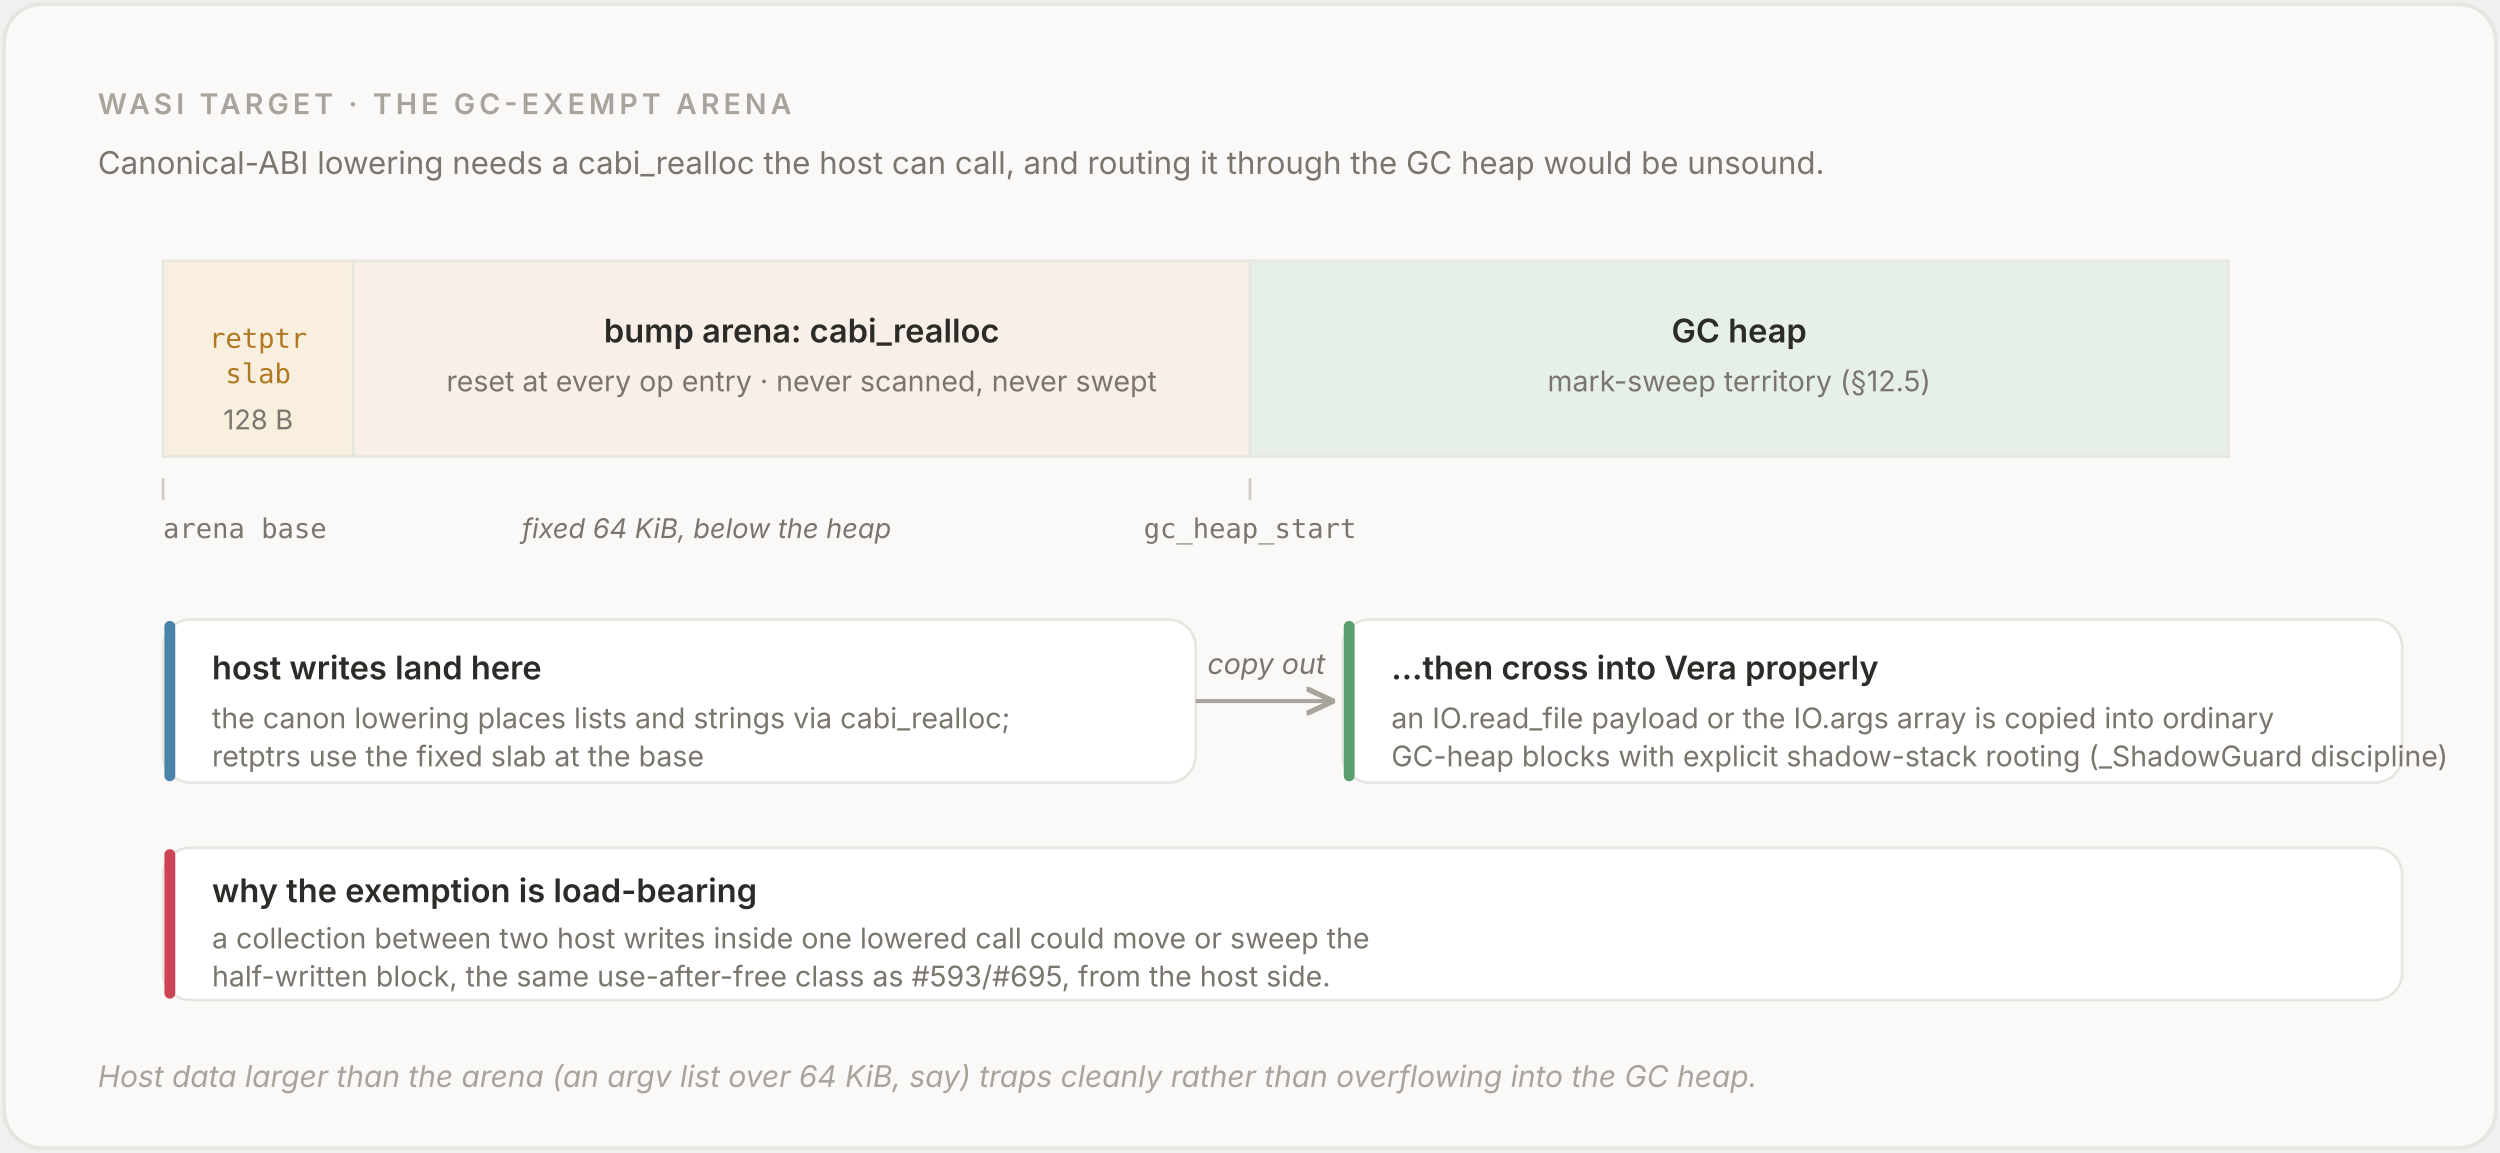
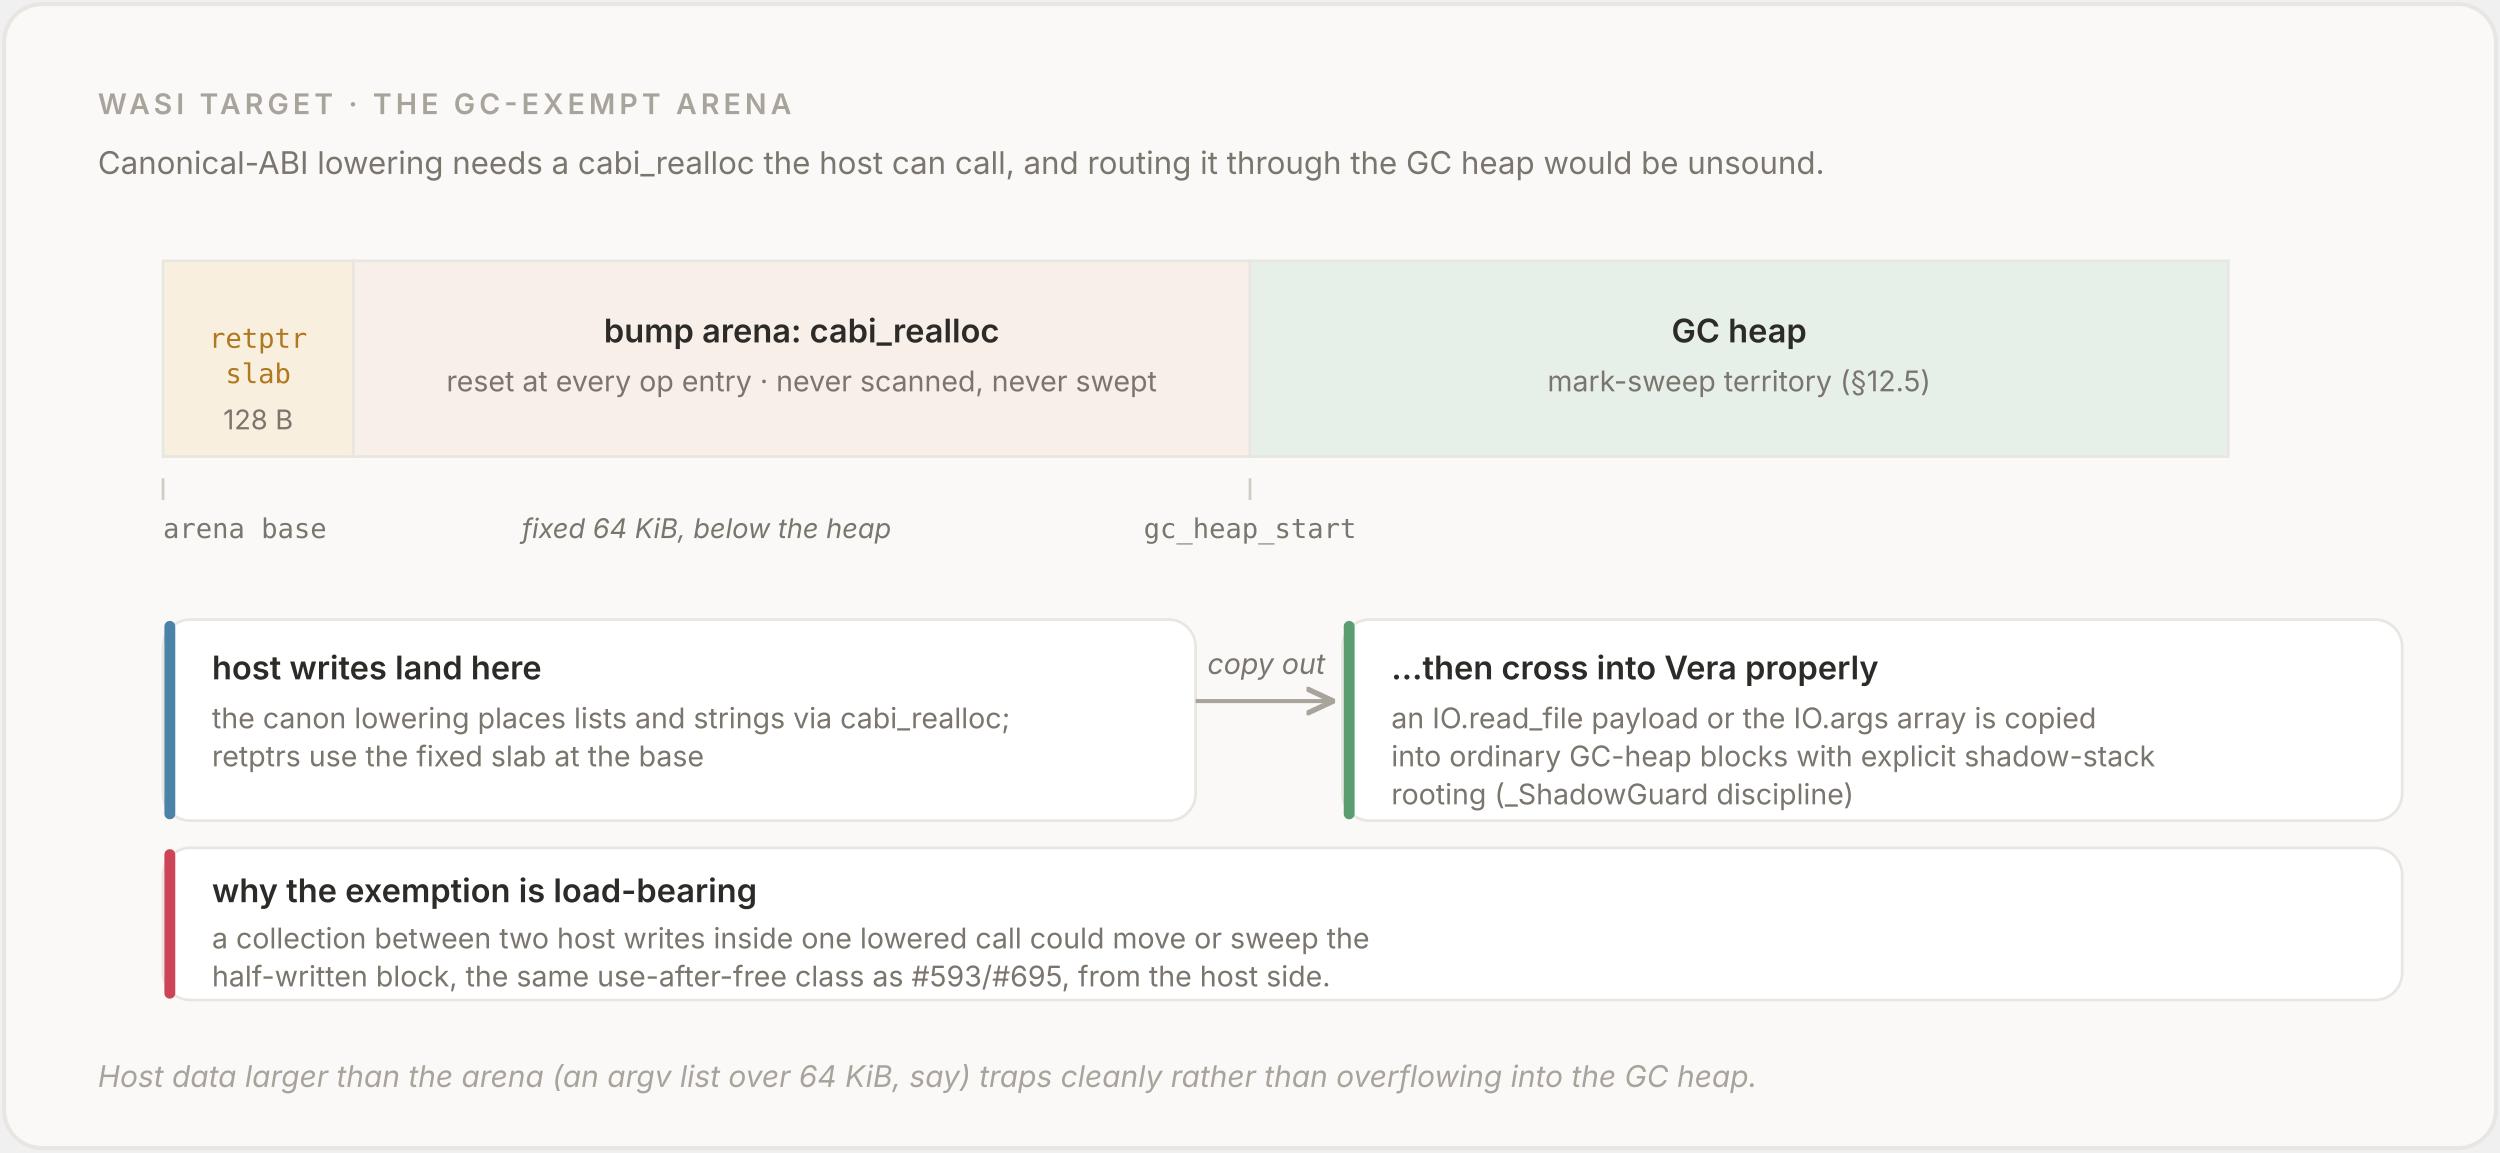
<svg xmlns="http://www.w3.org/2000/svg" width="920" height="424" viewBox="0 0 920 424" role="img" aria-labelledby="title">
  <defs>
    <marker id="arr" viewBox="0 0 8 8" refX="7" refY="4" markerWidth="7" markerHeight="7" orient="auto-start-reverse">
      <path d="M0,0.5 L7.5,4 L0,7.5" fill="none" stroke="#a9a49b" stroke-width="1.5" stroke-linecap="round" stroke-linejoin="round" />
    </marker>
    <style>
      .f  { font-family: -apple-system, BlinkMacSystemFont, 'Segoe UI', system-ui, sans-serif; }
      .m  { font-family: 'SF Mono', Menlo, Monaco, Consolas, monospace; }
      .micro { font-size: 10.5px; font-weight: 600; letter-spacing: 1.5px; fill: #a9a49b; }
      .sub { font-size: 11.5px; fill: #7a756d; }
      .seg { stroke: #e8e6e1; stroke-width: 1; }
      .card { fill: #ffffff; stroke: #e8e6e1; stroke-width: 1; }
      .t { font-size: 12px; font-weight: 600; fill: #2d2b28; }
      .d { font-size: 10.5px; fill: #7a756d; }
      .edge { fill: none; stroke: #a9a49b; stroke-width: 1.5; }
      .off { font-size: 10px; fill: #7a756d; }
      .footi { font-size: 11px; font-style: italic; fill: #a9a49b; }
    </style>
  </defs>
  <rect x="1.5" y="1.5" width="917" height="421" rx="14" fill="#faf9f7" stroke="#e8e6e1" stroke-width="1.5" />
  <text class="f micro" x="36" y="42">WASI TARGET · THE GC-EXEMPT ARENA</text>
  <text class="f sub" x="36" y="64">Canonical-ABI lowering needs a cabi_realloc the host can call, and routing it through the GC heap would be unsound.</text>
  <rect class="seg" x="60" y="96" width="70" height="72" fill="#f8efdf" />
  <text class="m" x="95" y="128" text-anchor="middle" font-size="10px" fill="#b07820">retptr</text>
  <text class="m" x="95" y="141" text-anchor="middle" font-size="10px" fill="#b07820">slab</text>
  <text class="f off" x="95" y="158" text-anchor="middle" font-size="8.5px">128 B</text>
  <rect class="seg" x="130" y="96" width="330" height="72" fill="#f7efe8" />
  <text class="f t" x="295" y="126" text-anchor="middle">bump arena: cabi_realloc</text>
  <text class="f d" x="295" y="144" text-anchor="middle">reset at every op entry · never scanned, never swept</text>
  <rect class="seg" x="460" y="96" width="360" height="72" fill="#e6f0e9" />
  <text class="f t" x="640" y="126" text-anchor="middle">GC heap</text>
  <text class="f d" x="640" y="144" text-anchor="middle">mark-sweep territory (§12.5)</text>
  <line x1="60" y1="176" x2="60" y2="184" stroke="#cfccc5" />
  <text class="m off" x="60" y="198">arena base</text>
  <line x1="460" y1="176" x2="460" y2="184" stroke="#cfccc5" />
  <text class="m off" x="460" y="198" text-anchor="middle">gc_heap_start</text>
  <text class="f off" x="260" y="198" text-anchor="middle" font-style="italic">fixed 64 KiB, below the heap</text>
  <g>
-     <rect class="card" x="60" y="228" width="380" height="60" rx="10" />
-     <rect x="60.5" y="228.5" width="4" height="59" rx="2" fill="#4a82a8" />
+     <rect class="card" x="60" y="228" width="380" height="74" rx="10" />
+     <rect x="60.5" y="228.5" width="4" height="73" rx="2" fill="#4a82a8" />
    <text class="f t" x="78" y="250">host writes land here</text>
    <text class="f d" x="78" y="268">the canon lowering places lists and strings via cabi_realloc;</text>
    <text class="f d" x="78" y="282">retptrs use the fixed slab at the base</text>
  </g>
  <polyline class="edge" points="440,258 490,258" marker-end="url(#arr)" />
  <text class="f d" x="466" y="248" text-anchor="middle" font-size="9px" font-style="italic" fill="#a9a49b">copy out</text>
  <g>
-     <rect class="card" x="494" y="228" width="390" height="60" rx="10" />
-     <rect x="494.5" y="228.5" width="4" height="59" rx="2" fill="#5a9e6f" />
+     <rect class="card" x="494" y="228" width="390" height="74" rx="10" />
+     <rect x="494.5" y="228.5" width="4" height="73" rx="2" fill="#5a9e6f" />
    <text class="f t" x="512" y="250">…then cross into Vera properly</text>
-     <text class="f d" x="512" y="268">an IO.read_file payload or the IO.args array is copied into ordinary</text>
-     <text class="f d" x="512" y="282">GC-heap blocks with explicit shadow-stack rooting (_ShadowGuard discipline)</text>
+     <text class="f d" x="512" y="268">an IO.read_file payload or the IO.args array is copied</text>
+     <text class="f d" x="512" y="282">into ordinary GC-heap blocks with explicit shadow-stack</text>
+     <text class="f d" x="512" y="296">rooting (_ShadowGuard discipline)</text>
  </g>
  <g>
    <rect class="card" x="60" y="312" width="824" height="56" rx="10" />
    <rect x="60.5" y="312.5" width="4" height="55" rx="2" fill="#c45" />
    <text class="f t" x="78" y="332" fill="#a83838">why the exemption is load-bearing</text>
    <text class="f d" x="78" y="349">a collection between two host writes inside one lowered call could move or sweep the</text>
    <text class="f d" x="78" y="363">half-written block, the same use-after-free class as #593/#695, from the host side.</text>
  </g>
  <text class="f footi" x="36" y="400">Host data larger than the arena (an argv list over 64 KiB, say) traps cleanly rather than overflowing into the GC heap.</text>
</svg>
